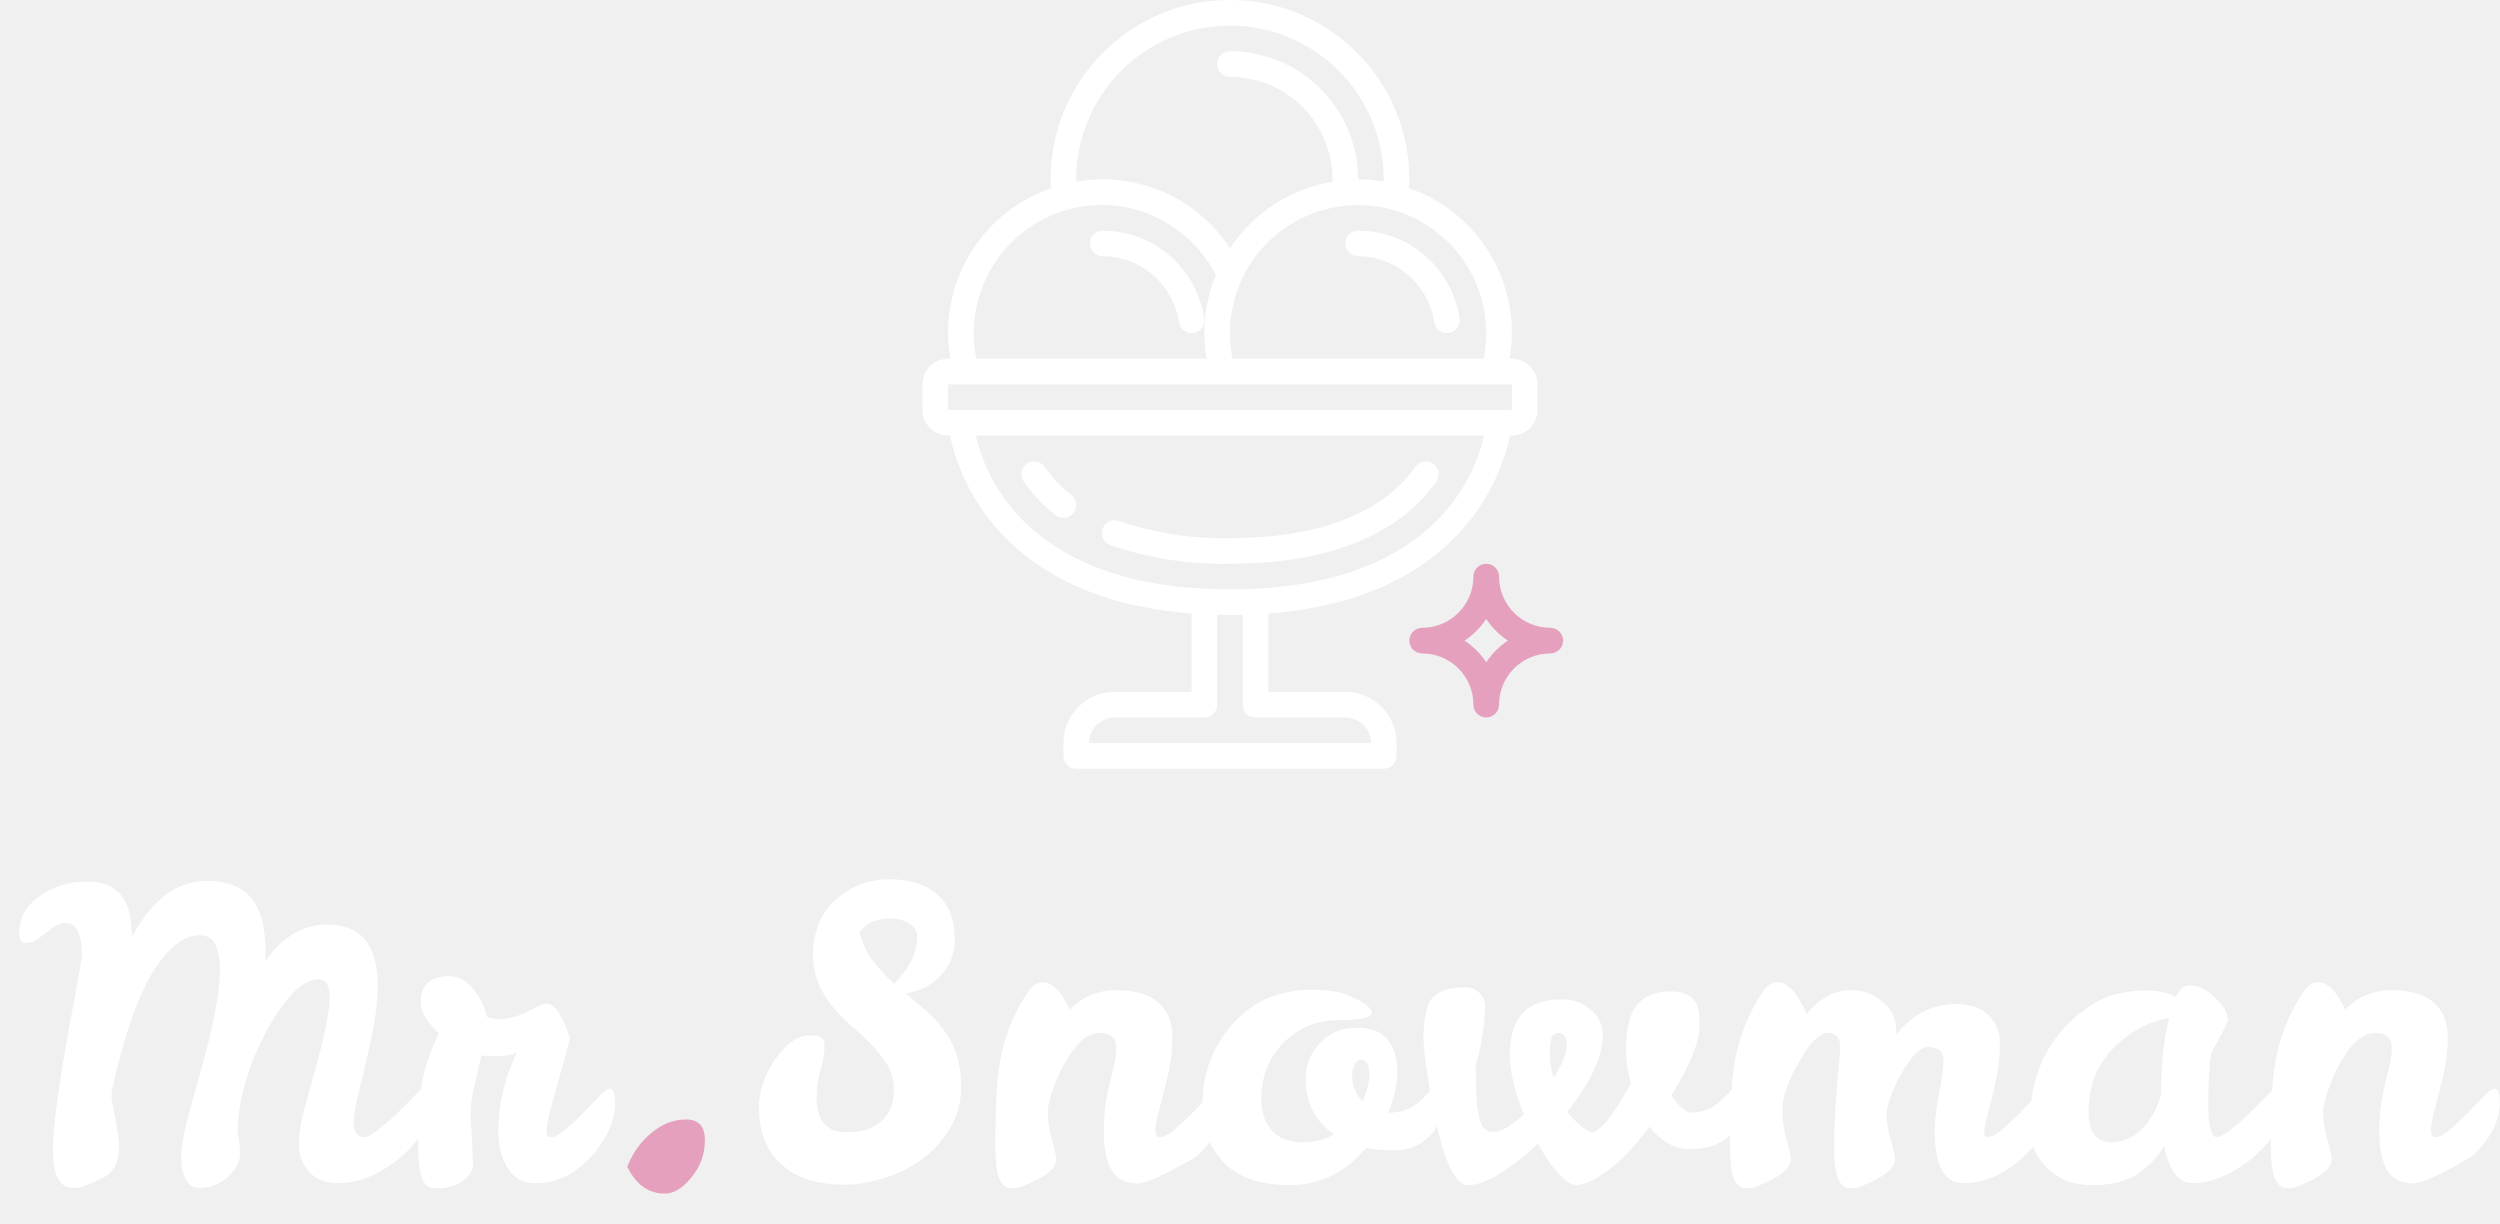
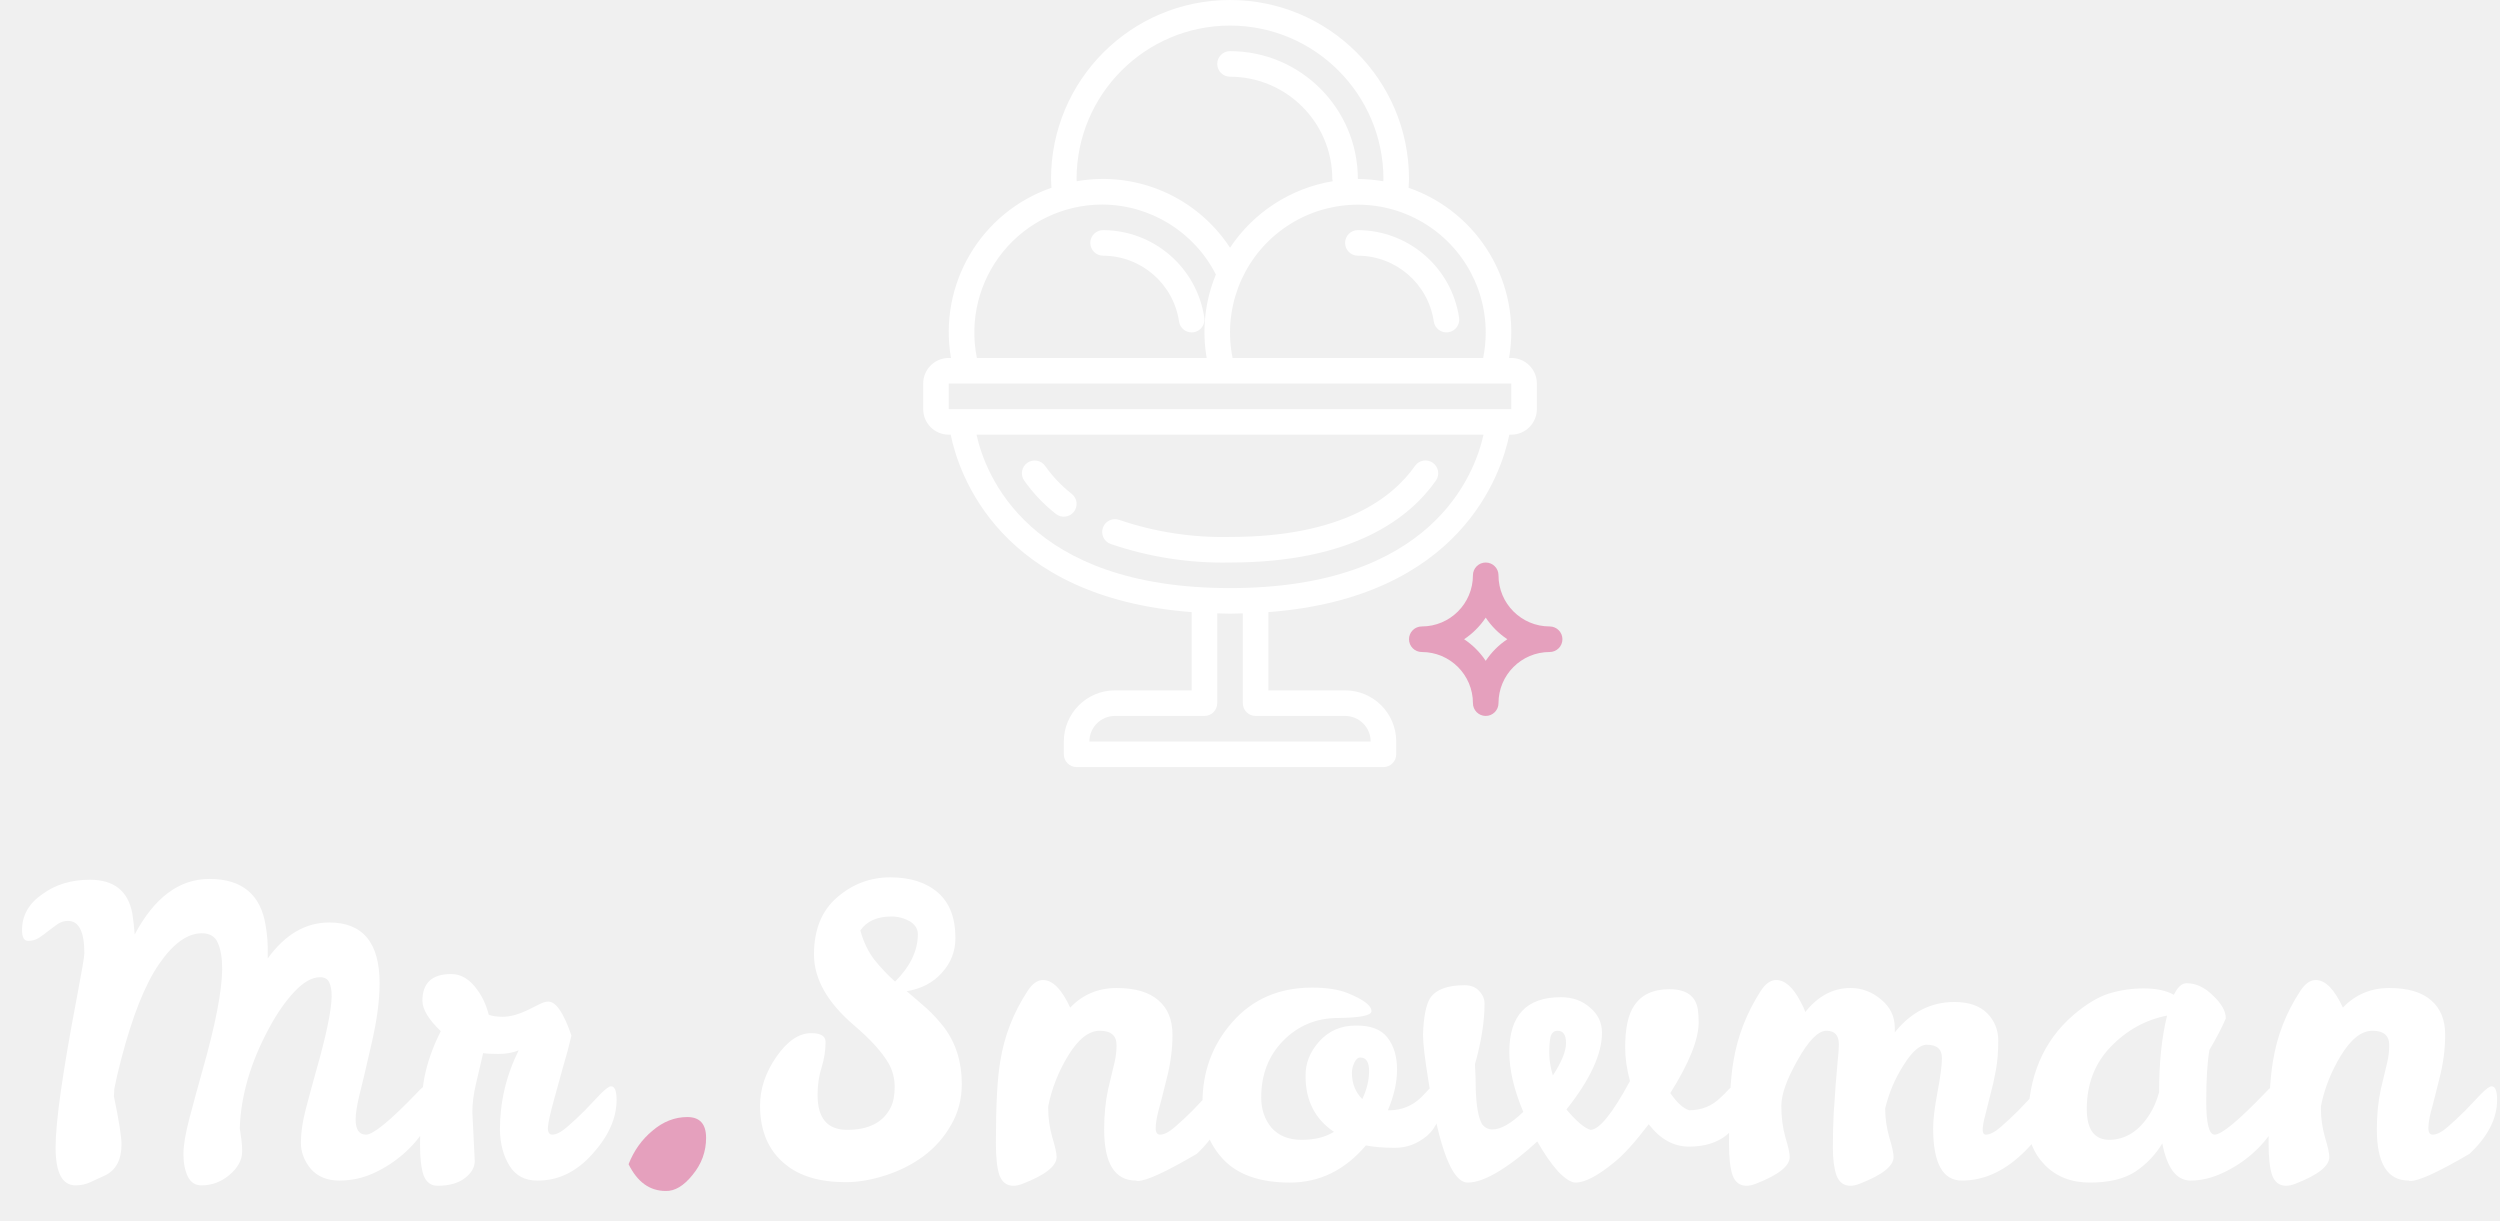
- <svg xmlns="http://www.w3.org/2000/svg" width="1561" height="764" viewBox="0 0 1561 764" fill="none">
+ <svg xmlns="http://www.w3.org/2000/svg" width="129" height="63" viewBox="0 0 1561 764" fill="none">
  <path d="M265.596 679C268.429 679 269.846 682.833 269.846 690.5C269.846 694.667 268.096 699.75 264.596 705.75C261.096 711.583 256.512 717 250.846 722C245.346 726.833 239.179 730.833 232.346 734C225.512 737.167 218.262 738.75 210.596 738.75C203.096 738.75 197.179 736.333 192.846 731.5C188.679 726.5 186.596 721 186.596 715C186.596 708.833 187.596 701.917 189.596 694.25C191.596 686.583 193.762 678.583 196.096 670.25C202.429 648.083 205.679 632.5 205.846 623.5C205.846 619.667 205.346 616.75 204.346 614.75C203.346 612.583 201.429 611.5 198.596 611.5C193.596 611.5 188.262 614.5 182.596 620.5C176.929 626.5 171.596 634.167 166.596 643.5C155.096 664.833 149.012 685.667 148.346 706C148.679 708.333 149.012 710.667 149.346 713C149.679 715.333 149.846 717.833 149.846 720.5C149.846 725.833 147.179 730.75 141.846 735.25C136.679 739.583 130.846 741.75 124.346 741.75C120.512 741.75 117.679 739.917 115.846 736.25C114.012 732.417 113.096 727.75 113.096 722.25C113.096 716.75 114.346 709.25 116.846 699.75C119.346 690.25 122.096 680.167 125.096 669.5C133.096 641.333 137.179 620.333 137.346 606.5C137.346 599.5 136.429 594 134.596 590C132.929 586 129.596 584 124.596 584C115.596 584 106.679 590.417 97.846 603.25C89.012 616.083 81.096 636 74.096 663C72.262 670 70.846 676.083 69.846 681.25L69.596 686C72.762 701.333 74.346 711.333 74.346 716C74.346 725.667 70.929 732.167 64.096 735.5C60.929 737 57.846 738.417 54.846 739.75C52.012 741.083 48.929 741.75 45.596 741.75C37.262 741.75 33.096 733.833 33.096 718C33.096 702 37.512 670.833 46.346 624.5C49.512 607.833 51.096 598.5 51.096 596.5C51.096 583 47.679 576.25 40.846 576.25C38.512 576.25 36.346 576.917 34.346 578.25C32.512 579.583 30.596 581 28.596 582.5C26.762 584 24.846 585.417 22.846 586.75C20.846 588.083 18.512 588.75 15.846 588.75C13.346 588.75 12.096 586.5 12.096 582C12.096 572.833 16.346 565.333 24.846 559.5C33.012 553.5 42.929 550.5 54.596 550.5C69.596 550.5 78.429 557.5 81.096 571.5C81.762 575.667 82.262 580.083 82.596 584.75C94.929 561.583 110.512 550 129.346 550C149.846 550 161.596 559.833 164.596 579.5C165.596 585.167 166.012 591.25 165.846 597.75V599.75C176.679 584.75 189.512 577.25 204.346 577.25C225.346 577.25 235.846 589.917 235.846 615.25C235.846 626.25 234.096 639.167 230.596 654C227.262 668.667 224.762 679.25 223.096 685.75C221.596 692.083 220.846 697 220.846 700.5C220.846 706.833 223.012 710 227.346 710C231.846 710 242.429 701.333 259.096 684C262.096 680.667 264.262 679 265.596 679ZM293.889 696L295.389 726.5C295.389 730.5 293.305 734.083 289.139 737.25C284.972 740.417 279.305 742 272.139 742C267.972 742 265.055 739.833 263.389 735.5C261.889 731.167 261.139 724.833 261.139 716.5C261.139 699 261.972 685.333 263.639 675.5C265.472 665.5 268.972 655.417 274.139 645.25C266.472 637.917 262.639 631.583 262.639 626.25C262.639 615.083 268.639 609.5 280.639 609.5C286.805 609.5 292.222 612.75 296.889 619.25C300.222 623.75 302.639 629 304.139 635C306.472 635.833 309.389 636.25 312.889 636.25C317.722 636.25 323.305 634.667 329.639 631.5L336.139 628.25C338.139 627.25 339.889 626.75 341.389 626.75C346.222 626.75 351.055 633.833 355.889 648C354.389 654.5 352.722 660.75 350.889 666.75C349.222 672.75 347.222 680 344.889 688.5C342.555 697 341.305 702.75 341.139 705.75C341.139 708.583 342.055 710 343.889 710C346.389 710 349.472 708.417 353.139 705.25C356.805 702.083 360.472 698.667 364.139 695C367.805 691.167 371.139 687.667 374.139 684.5C377.305 681.333 379.472 679.75 380.639 679.75C382.972 679.75 384.139 682.583 384.139 688.25C384.139 699.75 379.055 711.083 368.889 722.25C358.889 733.417 347.389 738.917 334.389 738.75C326.722 738.75 320.972 735.667 317.139 729.5C313.305 723.333 311.305 715.833 311.139 707C311.139 689.5 315.055 672.917 322.889 657.25C319.222 658.75 315.055 659.5 310.389 659.5C305.889 659.5 302.639 659.333 300.639 659C299.139 665.333 297.639 671.75 296.139 678.25C294.639 684.583 293.889 690.5 293.889 696ZM509.912 685.25C509.912 699.75 516.079 707 528.412 707C541.912 707 550.995 702.333 555.662 693C557.329 689.667 558.162 685.417 558.162 680.25C558.162 674.917 556.912 670 554.412 665.5C550.245 658.333 543.079 650.417 532.912 641.75C516.079 627.417 507.662 612.583 507.662 597.25C507.662 581.75 512.495 569.833 522.162 561.5C531.829 553.167 542.912 549 555.412 549C567.912 549 577.829 552.167 585.162 558.5C592.495 564.833 596.162 574.333 596.162 587C596.162 595.333 593.329 602.583 587.662 608.75C582.162 614.917 574.829 618.75 565.662 620.25C569.829 623.75 573.995 627.333 578.162 631C582.162 634.667 585.829 638.667 589.162 643C596.495 652.833 600.162 664.583 600.162 678.25C600.162 687.75 597.912 696.333 593.412 704C589.079 711.667 583.329 718.167 576.162 723.5C569.162 728.667 561.245 732.667 552.412 735.5C543.579 738.333 535.329 739.75 527.662 739.75C511.329 739.75 498.662 736 489.662 728.5C479.162 720 473.912 707.75 473.912 691.75C473.912 681.25 477.329 671.083 484.162 661.25C490.995 651.417 498.245 646.5 505.912 646.5C511.912 646.5 514.912 648.333 514.912 652C514.912 657.333 514.079 662.667 512.412 668C510.745 673.167 509.912 678.917 509.912 685.25ZM558.412 614.25C567.912 604.75 572.662 594.833 572.662 584.5C572.662 581.333 570.995 578.667 567.662 576.5C563.995 574.5 560.162 573.5 556.162 573.5C547.162 573.5 540.662 576.417 536.662 582.25C538.662 589.417 541.579 595.5 545.412 600.5C549.412 605.5 553.745 610.083 558.412 614.25ZM650.99 613.25C656.99 613.25 662.657 619 667.99 630.5C675.824 622.333 685.49 618.25 696.99 618.25C708.657 618.25 717.407 620.833 723.24 626C729.074 631 731.99 638.167 731.99 647.5C731.99 656.667 730.74 666 728.24 675.5C725.907 685 724.157 691.833 722.99 696C721.99 700 721.49 703.333 721.49 706C721.49 708.667 722.407 710 724.24 710C726.74 710 729.824 708.417 733.49 705.25C737.157 702.083 740.824 698.667 744.49 695C748.157 691.167 751.49 687.667 754.49 684.5C757.657 681.333 759.824 679.75 760.99 679.75C763.324 679.75 764.49 682.583 764.49 688.25C764.49 699.917 758.74 711.167 747.24 722C727.907 733.333 715.574 739 710.24 739C709.74 739 709.407 738.917 709.24 738.75C695.907 738.75 689.24 728.083 689.24 706.75C689.24 697.583 690.074 689.167 691.74 681.5C693.574 673.833 694.907 668.25 695.74 664.75C696.574 661.25 696.99 657.667 696.99 654C696.99 648 693.49 645 686.49 645C679.657 645 673.074 650.167 666.74 660.5C660.574 670.667 656.407 681.25 654.24 692.25V694C654.24 699.667 655.074 705.5 656.74 711.5C658.574 717.5 659.49 721.667 659.49 724C659.49 729.667 652.407 735.25 638.24 740.75C636.074 741.583 634.157 742 632.49 742C628.324 742 625.407 739.833 623.74 735.5C622.24 731.167 621.49 724.417 621.49 715.25C621.49 691.583 622.407 674.5 624.24 664C626.74 648.333 632.407 633.75 641.24 620.25C644.24 615.583 647.49 613.25 650.99 613.25ZM853.018 716.75C839.851 732.25 824.018 740 805.518 740C787.184 740 773.434 735.333 764.268 726C755.101 716.5 750.601 704.75 750.768 690.75C750.601 670.917 756.851 653.833 769.518 639.5C782.184 625.167 798.768 618 819.268 618C828.601 618 836.101 619.167 841.768 621.5C851.601 625.5 856.518 629.25 856.518 632.75C856.518 635.417 849.601 636.833 835.768 637C822.101 637 810.601 641.75 801.268 651.25C792.101 660.583 787.518 672.417 787.518 686.75C787.518 694.25 789.684 700.583 794.018 705.75C798.518 710.75 804.768 713.25 812.768 713.25C820.934 713.25 827.684 711.583 833.018 708.25C821.184 700.25 815.268 688.667 815.268 673.5C815.101 665.5 817.934 658.25 823.768 651.75C829.768 645.083 837.351 641.75 846.518 641.75C855.851 641.583 862.518 644.083 866.518 649.25C870.518 654.417 872.518 661.083 872.518 669.25C872.518 677.25 870.601 685.75 866.768 694.75H868.268C875.601 694.583 881.934 692 887.268 687C889.268 685 890.934 683.25 892.268 681.75C893.768 680.25 895.268 679.5 896.768 679.5C899.101 679.5 900.268 682.25 900.268 687.75C900.268 697.917 897.268 705.583 891.268 710.75C885.268 715.75 878.601 718.25 871.268 718.25C864.101 718.25 858.018 717.75 853.018 716.75ZM850.768 687.75C853.601 681.75 855.018 675.917 855.018 670.25C855.018 664.583 853.184 661.75 849.518 661.75C848.018 661.75 846.768 662.833 845.768 665C844.768 667.167 844.268 669.25 844.268 671.25C844.268 677.917 846.434 683.417 850.768 687.75ZM927.26 628C927.26 639.167 925.26 651.833 921.26 666C921.593 671.333 921.76 676.5 921.76 681.5C922.093 692.167 923.426 699.5 925.76 703.5C927.426 705.667 929.593 706.75 932.26 706.75C937.426 706.75 943.843 703.083 951.51 695.75C945.676 681.917 942.76 669.417 942.76 658.25C942.76 635.417 953.51 624 975.01 624C982.343 624 988.426 626.167 993.26 630.5C998.26 634.667 1000.76 639.917 1000.76 646.25C1000.76 659.583 993.343 675.583 978.51 694.25C984.676 701.583 989.676 705.833 993.51 707C999.01 707 1007.26 696.833 1018.26 676.5C1016.26 669 1015.26 662 1015.26 655.5C1015.26 643.667 1017.09 635 1020.76 629.5C1025.26 622.5 1032.68 619 1043.01 619C1053.51 619 1059.43 623.25 1060.76 631.75C1061.09 634.25 1061.26 636.917 1061.26 639.75C1061.26 650.417 1055.34 665.167 1043.51 684C1047.68 690 1051.59 693.583 1055.26 694.75C1062.93 694.75 1069.43 692.167 1074.76 687C1076.76 685.167 1078.43 683.5 1079.76 682C1081.26 680.333 1082.76 679.5 1084.26 679.5C1086.59 679.5 1087.76 682.25 1087.76 687.75C1087.76 697.917 1084.76 705.417 1078.76 710.25C1072.76 715.083 1064.93 717.5 1055.26 717.5C1045.59 717.5 1037.18 712.833 1030.01 703.5C1021.34 714.833 1014.18 722.75 1008.51 727.25C998.176 735.75 990.093 740 984.26 740C981.426 740 977.76 737.667 973.26 733C968.926 728.167 964.593 721.917 960.26 714.25C952.26 721.75 944.343 727.917 936.51 732.75C928.676 737.583 922.093 740 916.76 740C907.093 740 898.926 719 892.26 677C889.926 662.667 888.76 652.833 888.76 647.5C889.093 636.5 890.593 628.833 893.26 624.5C896.926 619.167 904.093 616.5 914.76 616.5C918.76 616.5 921.843 617.75 924.01 620.25C926.176 622.583 927.26 625.167 927.26 628ZM970.01 673C975.51 664.5 978.26 657.75 978.26 652.75C978.26 647.583 976.51 645 973.01 645C970.676 645 969.176 646.333 968.51 649C968.01 651.5 967.76 654.833 967.76 659C967.76 663.167 968.51 667.833 970.01 673ZM1213.48 662C1213.48 656.5 1210.31 653.75 1203.98 653.75C1199.65 653.75 1194.81 658 1189.48 666.5C1184.15 674.833 1180.31 683.833 1177.98 693.5V694C1177.98 699.667 1178.81 705.5 1180.48 711.5C1182.31 717.5 1183.23 721.667 1183.23 724C1183.23 729.667 1176.15 735.25 1161.98 740.75C1159.81 741.583 1157.9 742 1156.23 742C1152.06 742 1149.15 739.833 1147.48 735.5C1145.98 731.167 1145.23 725.333 1145.23 718C1145.23 710.5 1145.4 703.5 1145.73 697C1146.23 690.333 1146.65 684.25 1146.98 678.75C1147.48 673.083 1147.9 668.167 1148.23 664C1148.73 659.667 1148.98 656.167 1148.98 653.5C1148.98 647.833 1146.4 645 1141.23 645C1136.06 645 1130.06 651.083 1123.23 663.25C1116.4 675.25 1112.98 684.833 1112.98 692C1112.98 699 1113.81 705.5 1115.48 711.5C1117.31 717.5 1118.23 721.667 1118.23 724C1118.23 729.667 1111.15 735.25 1096.98 740.75C1094.81 741.583 1092.9 742 1091.23 742C1087.06 742 1084.15 739.833 1082.48 735.5C1080.98 731.167 1080.23 724.5 1080.23 715.5C1080.23 691.833 1081.15 674.75 1082.98 664.25C1085.48 648.75 1091.15 634.083 1099.98 620.25C1102.98 615.583 1106.23 613.25 1109.73 613.25C1115.23 613.25 1120.31 617.75 1124.98 626.75C1126.31 629.083 1127.31 631.25 1127.98 633.25C1135.98 623.25 1145.4 618.25 1156.23 618.25C1163.4 618.25 1169.81 620.667 1175.48 625.5C1181.15 630.167 1183.98 636.083 1183.98 643.25V646C1194.15 633.333 1206.56 627 1221.23 627C1230.23 627 1237.06 629.333 1241.73 634C1246.4 638.667 1248.73 644.417 1248.73 651.25C1248.73 658.083 1248.23 664.25 1247.23 669.75C1246.23 675.25 1245.06 680.417 1243.73 685.25C1242.56 690.083 1241.48 694.417 1240.48 698.25C1239.48 701.917 1238.98 704.833 1238.98 707C1238.98 709 1239.65 710 1240.98 710C1243.48 710 1246.56 708.417 1250.23 705.25C1253.9 702.083 1257.56 698.667 1261.23 695C1264.9 691.167 1268.23 687.667 1271.23 684.5C1274.4 681.333 1276.56 679.75 1277.73 679.75C1280.06 679.75 1281.23 682.583 1281.23 688.25C1281.23 699.917 1275.31 711.25 1263.48 722.25C1251.81 733.25 1239.31 738.75 1225.98 738.75C1213.98 738.75 1207.98 727.833 1207.98 706C1207.98 700.5 1208.9 692.917 1210.73 683.25C1212.56 673.583 1213.48 666.5 1213.48 662ZM1422.12 679C1425.12 679 1426.62 682.833 1426.62 690.5C1426.62 694.667 1424.87 699.75 1421.37 705.75C1417.87 711.583 1413.29 717 1407.62 722C1402.12 726.833 1395.95 730.833 1389.12 734C1382.29 737.167 1375.62 738.75 1369.12 738.75C1360.29 738.75 1354.37 731 1351.37 715.5C1347.04 722.667 1341.37 728.583 1334.37 733.25C1327.37 737.75 1317.95 740 1306.12 740C1294.45 740 1285.04 736.333 1277.87 729C1270.7 721.667 1267.2 712.75 1267.37 702.25C1267.37 673.917 1276.79 651.583 1295.62 635.25C1303.62 628.417 1311.04 623.917 1317.87 621.75C1324.87 619.583 1332.2 618.5 1339.87 618.5C1347.54 618.5 1353.79 619.833 1358.62 622.5C1360.95 617.667 1363.62 615.25 1366.62 615.25C1372.45 615.25 1377.95 617.833 1383.12 623C1388.45 628 1391.12 632.75 1391.12 637.25C1388.79 642.75 1385.37 649.333 1380.87 657C1379.54 664.667 1378.87 675.417 1378.87 689.25C1378.87 703.083 1380.62 710 1384.12 710C1388.45 710 1398.95 701.333 1415.62 684C1418.62 680.667 1420.79 679 1422.12 679ZM1304.12 694C1304.12 706.833 1308.87 713.25 1318.37 713.25C1328.54 713.083 1336.95 707.667 1343.62 697C1345.95 693.333 1347.87 688.833 1349.37 683.5C1349.37 664.833 1351.04 648.833 1354.37 635.5C1340.87 638.167 1329.12 644.667 1319.12 655C1309.12 665.333 1304.12 678.333 1304.12 694ZM1447.38 613.25C1453.38 613.25 1459.04 619 1464.38 630.5C1472.21 622.333 1481.88 618.25 1493.38 618.25C1505.04 618.25 1513.79 620.833 1519.63 626C1525.46 631 1528.38 638.167 1528.38 647.5C1528.38 656.667 1527.13 666 1524.63 675.5C1522.29 685 1520.54 691.833 1519.38 696C1518.38 700 1517.88 703.333 1517.88 706C1517.88 708.667 1518.79 710 1520.63 710C1523.13 710 1526.21 708.417 1529.88 705.25C1533.54 702.083 1537.21 698.667 1540.88 695C1544.54 691.167 1547.88 687.667 1550.88 684.5C1554.04 681.333 1556.21 679.75 1557.38 679.75C1559.71 679.75 1560.88 682.583 1560.88 688.25C1560.88 699.917 1555.13 711.167 1543.63 722C1524.29 733.333 1511.96 739 1506.63 739C1506.13 739 1505.79 738.917 1505.63 738.75C1492.29 738.75 1485.63 728.083 1485.63 706.75C1485.63 697.583 1486.46 689.167 1488.13 681.5C1489.96 673.833 1491.29 668.25 1492.13 664.75C1492.96 661.25 1493.38 657.667 1493.38 654C1493.38 648 1489.88 645 1482.88 645C1476.04 645 1469.46 650.167 1463.13 660.5C1456.96 670.667 1452.79 681.25 1450.63 692.25V694C1450.63 699.667 1451.46 705.5 1453.13 711.5C1454.96 717.5 1455.88 721.667 1455.88 724C1455.88 729.667 1448.79 735.25 1434.63 740.75C1432.46 741.583 1430.54 742 1428.88 742C1424.71 742 1421.79 739.833 1420.13 735.5C1418.63 731.167 1417.88 724.417 1417.88 715.25C1417.88 691.583 1418.79 674.5 1420.63 664C1423.13 648.333 1428.79 633.75 1437.63 620.25C1440.63 615.583 1443.88 613.25 1447.38 613.25Z" fill="white" />
  <path d="M391.646 728.5C394.98 720 399.98 713 406.646 707.5C413.313 701.833 420.563 699 428.396 699C436.23 699 440.146 703.333 440.146 712C440.146 720.667 437.313 728.417 431.646 735.25C426.146 742.083 420.563 745.417 414.896 745.25C404.896 745.25 397.146 739.667 391.646 728.5Z" fill="#E5A0BD" />
  <path d="M592 272H593.207C598.215 296.496 623.609 373.871 744 383.039V432H696C678.328 432 664 446.328 664 464V472C664 476.418 667.582 480 672 480H864C868.418 480 872 476.418 872 472V464C872 446.328 857.672 432 840 432H792V383.039C912.375 373.871 937.785 296.496 942.793 272H944C952.836 272 960 264.836 960 256V240C960 231.164 952.836 224 944 224H942.609C950.57 177.887 923.945 132.797 879.719 117.496C879.809 115.664 880 113.848 880 112C880 50.145 829.855 0 768 0C706.145 0 656 50.145 656 112C656 113.824 656.199 115.656 656.297 117.496C612.062 132.785 585.43 177.879 593.391 224H592C583.164 224 576 231.164 576 240V256C576 264.836 583.164 272 592 272V272ZM840 448C848.836 448 856 455.164 856 464H680C680 455.164 687.164 448 696 448H752C756.418 448 760 444.418 760 440V383.816C762.664 383.879 765.258 384 768 384C770.742 384 773.336 383.879 776 383.816V440C776 444.418 779.582 448 784 448H840ZM768 368C641.809 368 614.938 297.16 609.375 272H926.625C921.062 297.16 894.191 368 768 368ZM928 208C928.004 213.375 927.465 218.734 926.398 224H769.602C763.531 194.121 774.977 163.391 799.109 144.758C823.242 126.125 855.867 122.828 883.238 136.262C910.609 149.691 927.969 177.512 928 208ZM768 16C820.996 16.059 863.941 59.004 864 112C864 112.48 863.937 112.953 863.93 113.434C858.668 112.512 853.34 112.031 848 112C847.953 67.836 812.164 32.047 768 32C763.582 32 760 35.582 760 40C760 44.418 763.582 48 768 48C803.328 48.039 831.961 76.672 832 112C832.047 112.473 832.141 112.941 832.281 113.398C806.016 117.766 782.738 132.832 768 155.008C747.215 123.199 709.473 106.836 672.047 113.406C672.047 112.938 671.977 112.457 671.977 111.977C672.047 58.98 715.004 16.043 768 16ZM688 128C718.047 128.102 745.512 144.996 759.152 171.77C752.332 188.285 750.336 206.395 753.391 224H609.602C604.824 200.465 610.863 176.023 626.055 157.422C641.246 138.82 663.984 128.023 688 128ZM592 240H944V256H592V240Z" fill="white" />
  <path d="M639.113 300.576C644.688 308.525 651.402 315.607 659.039 321.603C662.508 324.342 667.539 323.752 670.281 320.283C673.02 316.814 672.43 311.783 668.961 309.041C662.551 304.025 656.914 298.096 652.231 291.443C649.668 287.924 644.762 287.1 641.188 289.592C637.617 292.08 636.695 296.971 639.113 300.596V300.576Z" fill="white" />
  <path d="M693.223 340.366C717.278 348.593 742.586 352.53 768 351.999C844.895 351.999 880.559 324.038 896.946 300.573C899.363 296.952 898.438 292.062 894.867 289.573C891.297 287.081 886.387 287.901 883.824 291.425C869.602 311.761 838.008 335.999 768 335.999C744.481 336.526 721.051 332.929 698.778 325.358C694.633 323.827 690.028 325.944 688.496 330.089C686.961 334.23 689.078 338.835 693.223 340.366V340.366Z" fill="white" />
  <path d="M840 152C840 156.418 843.582 160 848 160C871.824 160.086 892.012 177.566 895.504 201.137C896.133 205.512 900.188 208.551 904.562 207.926C908.941 207.297 911.98 203.242 911.352 198.863C906.688 167.438 879.77 144.125 848 144C843.582 144 840 147.582 840 152Z" fill="white" />
  <path d="M688.566 160C712.395 160.09 732.582 177.57 736.078 201.137C736.645 205.074 740.02 208 744 208C744.387 208 744.77 207.973 745.152 207.922C749.523 207.289 752.555 203.234 751.93 198.863C747.262 167.434 720.344 144.121 688.566 144C684.148 144 680.566 147.582 680.566 152C680.566 156.418 684.148 160 688.566 160Z" fill="white" />
  <path d="M936 360C936 355.582 932.418 352 928 352C923.582 352 920 355.582 920 360C920 377.672 905.672 392 888 392C883.582 392 880 395.582 880 400C880 404.418 883.582 408 888 408C905.672 408 920 422.328 920 440C920 444.418 923.582 448 928 448C932.418 448 936 444.418 936 440C936 422.328 950.328 408 968 408C972.418 408 976 404.418 976 400C976 395.582 972.418 392 968 392C950.328 392 936 377.672 936 360ZM928 413.52C924.438 408.16 919.84 403.562 914.48 400C919.84 396.438 924.438 391.84 928 386.48C931.562 391.84 936.16 396.438 941.52 400C936.16 403.562 931.562 408.16 928 413.52Z" fill="#E5A0BD" />
</svg>
